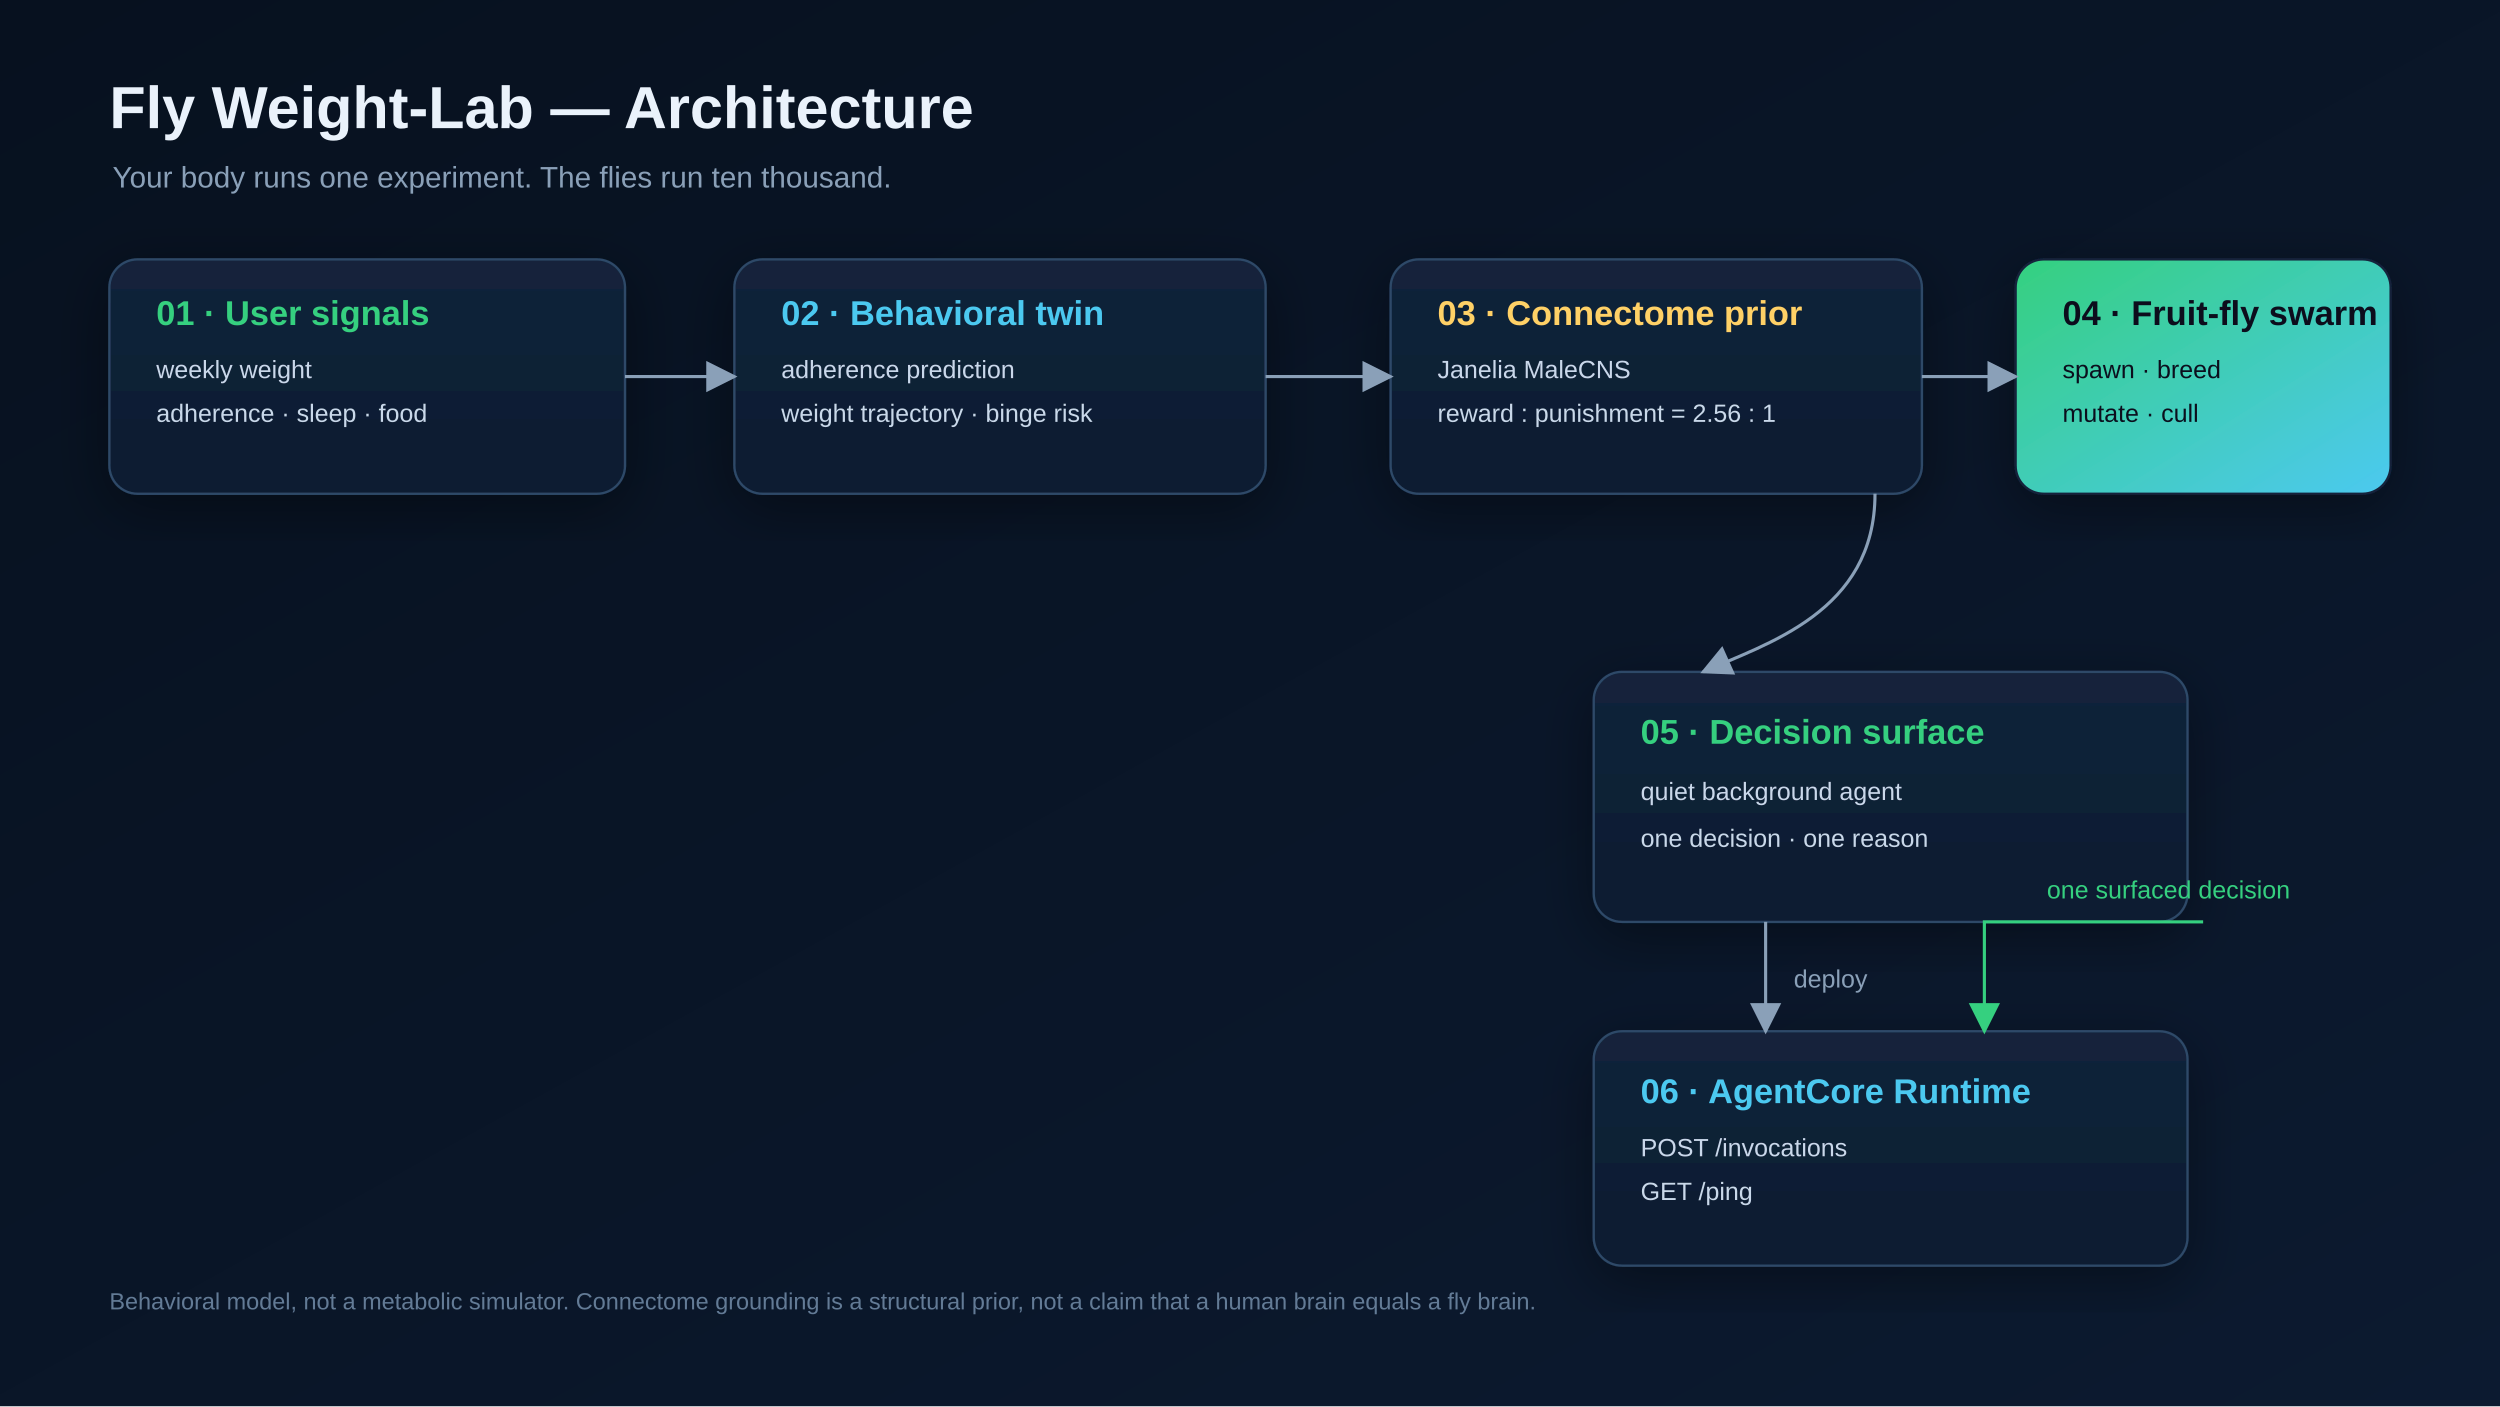
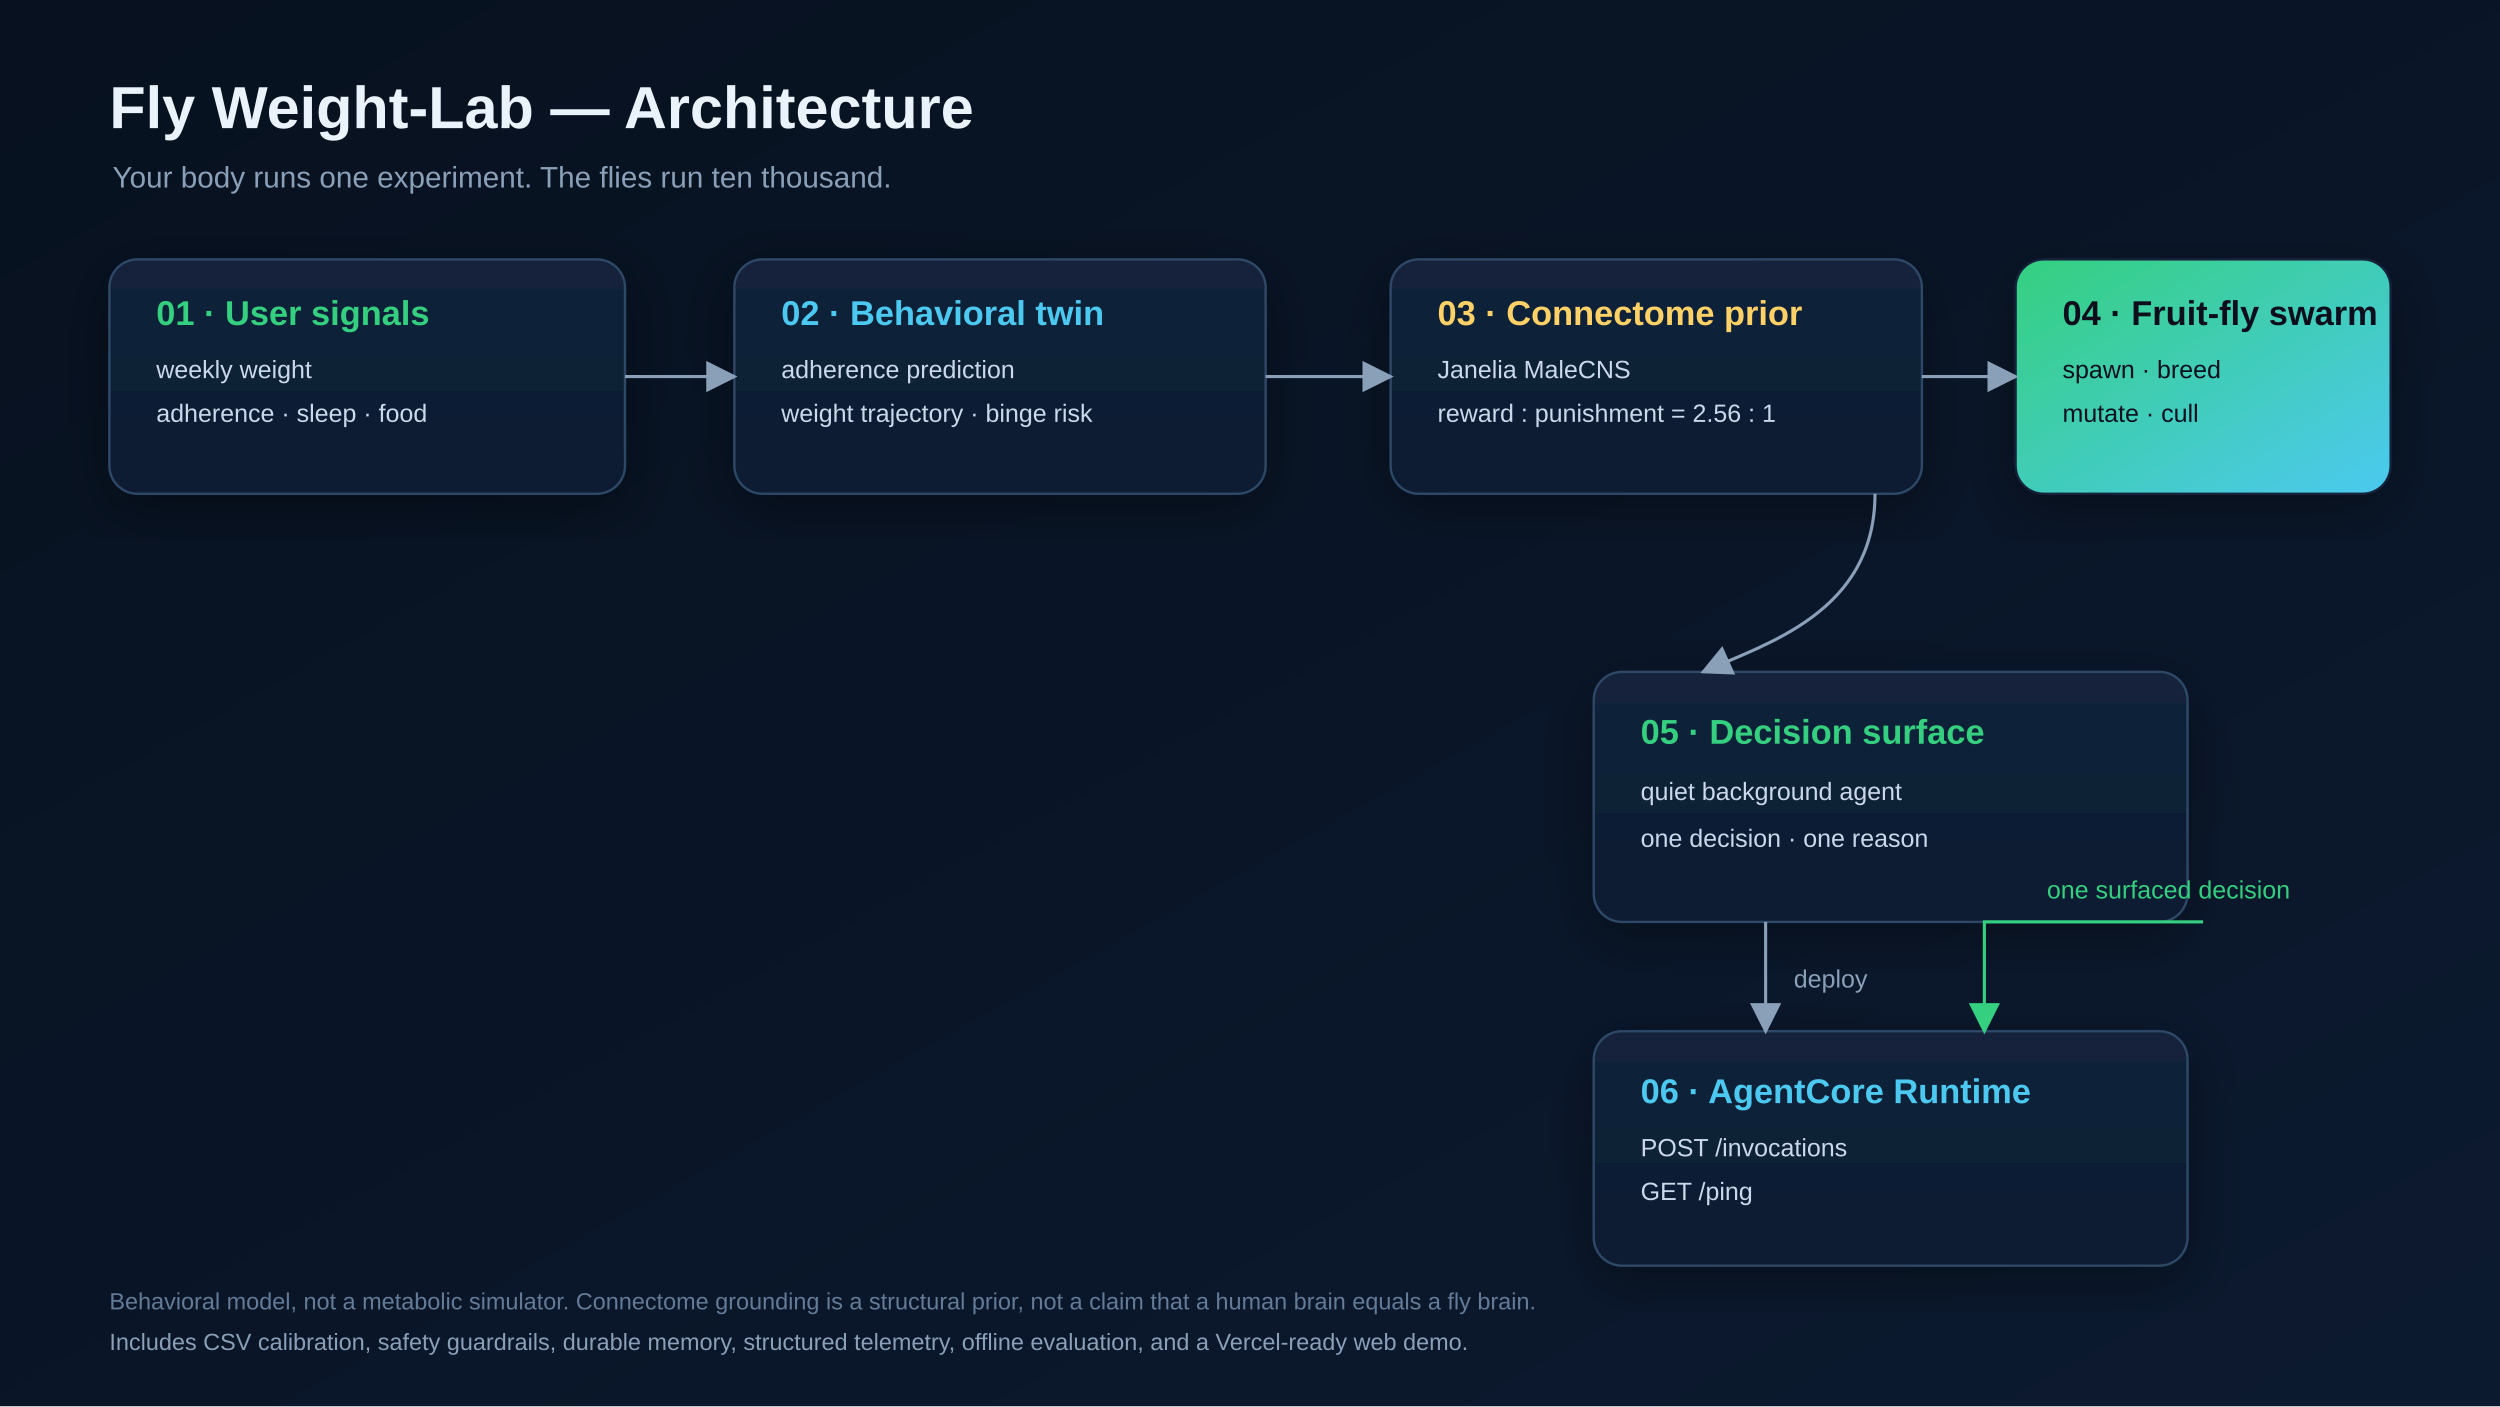
<svg xmlns="http://www.w3.org/2000/svg" width="1600" height="900" viewBox="0 0 1600 900" font-family="-apple-system, BlinkMacSystemFont, 'Segoe UI', Arial, sans-serif">
  <defs>
    <linearGradient id="bg" x1="0" y1="0" x2="1" y2="1">
      <stop offset="0" stop-color="#07111f" />
      <stop offset="1" stop-color="#0c1a30" />
    </linearGradient>
    <linearGradient id="box" x1="0" y1="0" x2="0" y2="1">
      <stop offset="0" stop-color="#12243b" />
      <stop offset="1" stop-color="#0e1c30" />
    </linearGradient>
    <linearGradient id="fly" x1="0" y1="0" x2="1" y2="1">
      <stop offset="0" stop-color="#35d07f" />
      <stop offset="1" stop-color="#4cc9f0" />
    </linearGradient>
    <filter id="shadow" x="-20%" y="-20%" width="140%" height="140%">
      <feDropShadow dx="0" dy="10" stdDeviation="18" flood-color="#000000" flood-opacity="0.38" />
    </filter>
    <marker id="arrow" markerWidth="12" markerHeight="12" refX="9" refY="5" orient="auto">
      <path d="M0,0 L10,5 L0,10 z" fill="#8aa0b8" />
    </marker>
    <marker id="arrowGreen" markerWidth="12" markerHeight="12" refX="9" refY="5" orient="auto">
      <path d="M0,0 L10,5 L0,10 z" fill="#35d07f" />
    </marker>
  </defs>
  <rect width="1600" height="900" fill="url(#bg)" />
  <text x="70" y="82" fill="#eaf2fb" font-size="38" font-weight="700">Fly Weight-Lab — Architecture</text>
  <text x="72" y="120" fill="#8aa0b8" font-size="19">Your body runs one experiment. The flies run ten thousand.</text>
  <g filter="url(#shadow)">
    <rect x="70" y="166" width="330" height="150" rx="18" fill="url(#box)" stroke="#2d4868" stroke-width="1.5" />
    <text x="100" y="208" fill="#35d07f" font-size="22" font-weight="700">01 · User signals</text>
    <text x="100" y="242" fill="#c9d8ea" font-size="16">weekly weight</text>
    <text x="100" y="270" fill="#c9d8ea" font-size="16">adherence · sleep · food</text>
  </g>
  <g filter="url(#shadow)">
    <rect x="470" y="166" width="340" height="150" rx="18" fill="url(#box)" stroke="#2d4868" stroke-width="1.5" />
    <text x="500" y="208" fill="#4cc9f0" font-size="22" font-weight="700">02 · Behavioral twin</text>
    <text x="500" y="242" fill="#c9d8ea" font-size="16">adherence prediction</text>
    <text x="500" y="270" fill="#c9d8ea" font-size="16">weight trajectory · binge risk</text>
  </g>
  <g filter="url(#shadow)">
    <rect x="890" y="166" width="340" height="150" rx="18" fill="url(#box)" stroke="#2d4868" stroke-width="1.5" />
    <text x="920" y="208" fill="#ffd166" font-size="22" font-weight="700">03 · Connectome prior</text>
    <text x="920" y="242" fill="#c9d8ea" font-size="16">Janelia MaleCNS</text>
    <text x="920" y="270" fill="#c9d8ea" font-size="16">reward : punishment = 2.56 : 1</text>
  </g>
  <g filter="url(#shadow)">
    <rect x="1290" y="166" width="240" height="150" rx="18" fill="url(#fly)" stroke="#12243b" stroke-width="1.5" />
    <text x="1320" y="208" fill="#07111f" font-size="22" font-weight="700">04 · Fruit-fly swarm</text>
    <text x="1320" y="242" fill="#07111f" font-size="16">spawn · breed</text>
    <text x="1320" y="270" fill="#07111f" font-size="16">mutate · cull</text>
  </g>
  <g filter="url(#shadow)">
    <rect x="1020" y="430" width="380" height="160" rx="18" fill="url(#box)" stroke="#2d4868" stroke-width="1.5" />
    <text x="1050" y="476" fill="#35d07f" font-size="22" font-weight="700">05 · Decision surface</text>
    <text x="1050" y="512" fill="#c9d8ea" font-size="16">quiet background agent</text>
    <text x="1050" y="542" fill="#c9d8ea" font-size="16">one decision · one reason</text>
  </g>
  <g filter="url(#shadow)">
    <rect x="1020" y="660" width="380" height="150" rx="18" fill="url(#box)" stroke="#2d4868" stroke-width="1.5" />
    <text x="1050" y="706" fill="#4cc9f0" font-size="22" font-weight="700">06 · AgentCore Runtime</text>
    <text x="1050" y="740" fill="#c9d8ea" font-size="16">POST /invocations</text>
    <text x="1050" y="768" fill="#c9d8ea" font-size="16">GET /ping</text>
  </g>
  <line x1="400" y1="241" x2="470" y2="241" stroke="#8aa0b8" stroke-width="2" marker-end="url(#arrow)" />
  <line x1="810" y1="241" x2="890" y2="241" stroke="#8aa0b8" stroke-width="2" marker-end="url(#arrow)" />
  <line x1="1230" y1="241" x2="1290" y2="241" stroke="#8aa0b8" stroke-width="2" marker-end="url(#arrow)" />
  <path d="M1200 316 C1200 392 1130 412 1090 430" fill="none" stroke="#8aa0b8" stroke-width="2" marker-end="url(#arrow)" />
  <path d="M1130 590 L1130 660" fill="none" stroke="#8aa0b8" stroke-width="2" marker-end="url(#arrow)" />
  <path d="M1410 590 L1270 590 L1270 660" fill="none" stroke="#35d07f" stroke-width="2" marker-end="url(#arrowGreen)" />
  <text x="1310" y="575" fill="#35d07f" font-size="16">one surfaced decision</text>
  <text x="1148" y="632" fill="#8aa0b8" font-size="16">deploy</text>
  <text x="70" y="838" fill="#637b96" font-size="15">Behavioral model, not a metabolic simulator. Connectome grounding is a structural prior, not a claim that a human brain equals a fly brain.</text>
+   <text x="70" y="864" fill="#8aa0b8" font-size="15">Includes CSV calibration, safety guardrails, durable memory, structured telemetry, offline evaluation, and a Vercel-ready web demo.</text>
</svg>
